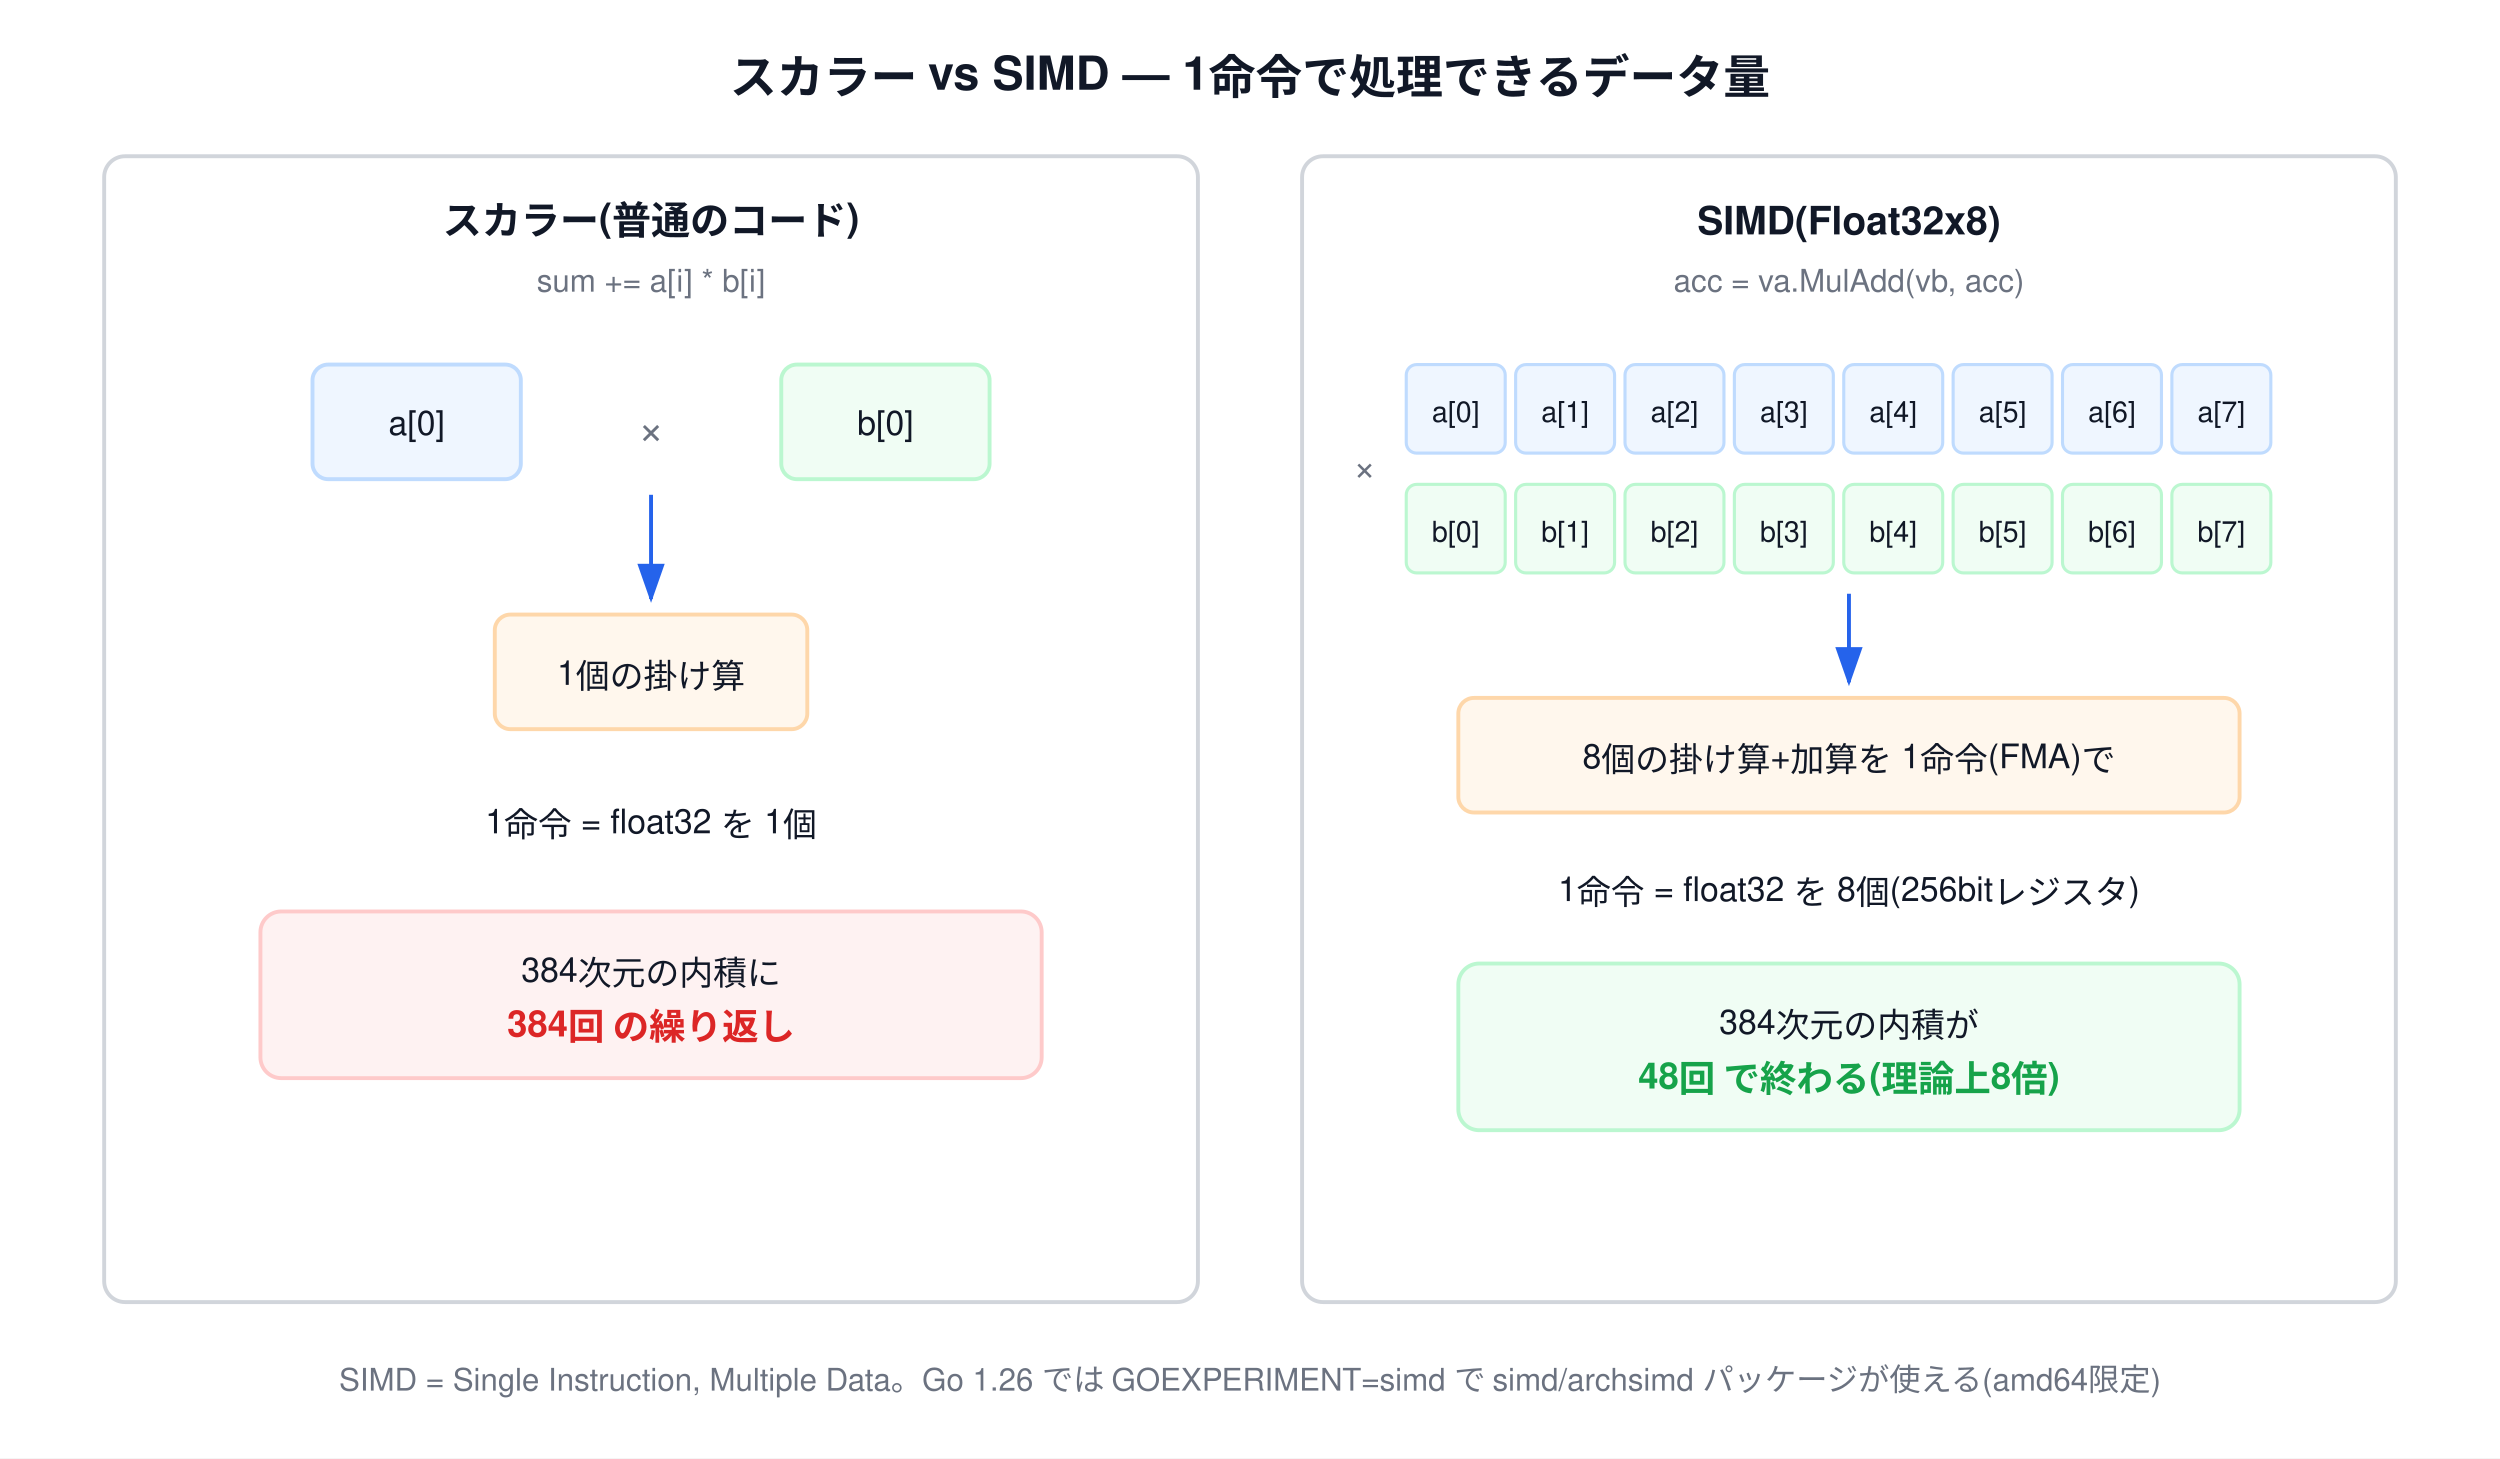
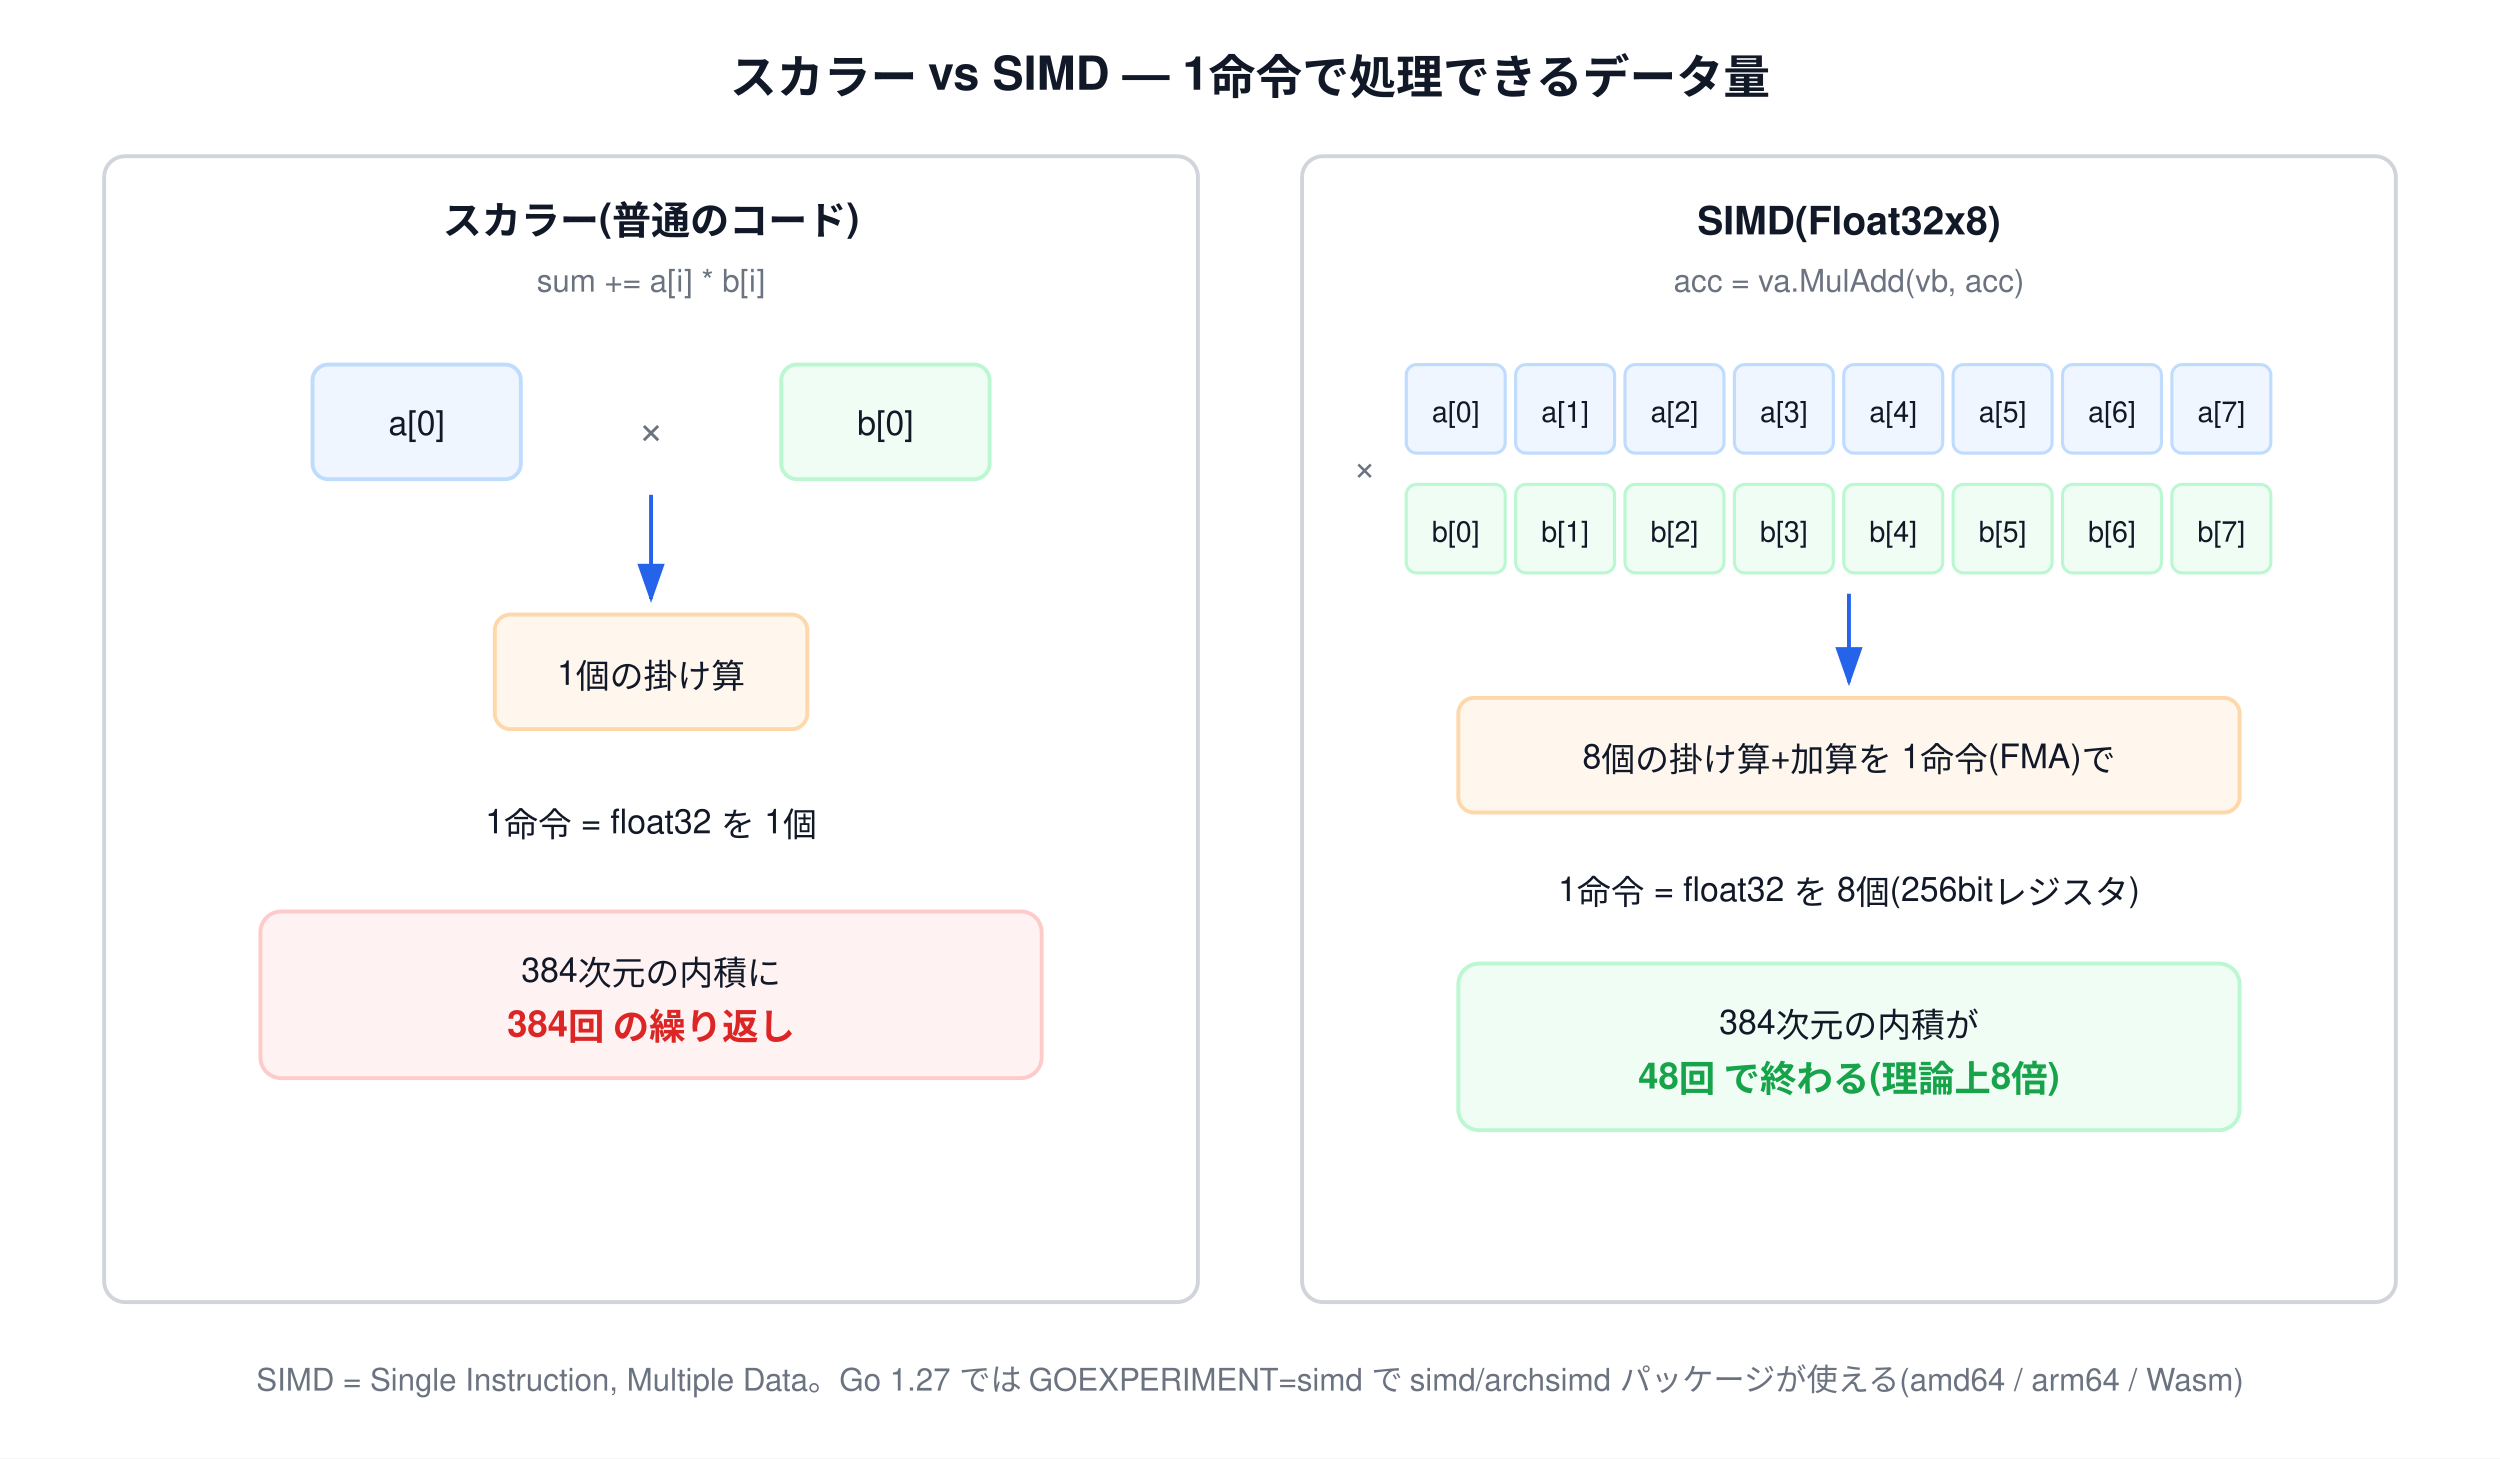
<svg xmlns="http://www.w3.org/2000/svg" viewBox="0 0 960 560">
  <defs>
    <marker id="ab" markerWidth="10" markerHeight="7" refX="9" refY="3.5" orient="auto">
      <polygon points="0 0, 10 3.5, 0 7" fill="#2563eb" />
    </marker>
  </defs>
  <style>text{font-family:'Helvetica Neue', Helvetica, Arial, 'Hiragino Sans', 'Hiragino Kaku Gothic ProN', sans-serif;}</style>
  <rect width="960" height="560" fill="#ffffff" />
  <text x="480" y="36" font-size="18" font-weight="600" fill="#111827" text-anchor="middle">スカラー vs SIMD — 1命令で処理できるデータ量</text>
  <rect x="40" y="60" width="420" height="440" rx="8" fill="#ffffff" stroke="#d1d5db" stroke-width="1.5" />
  <text x="250" y="90" font-size="15" font-weight="600" fill="#111827" text-anchor="middle">スカラー(普通のコード)</text>
  <text x="250" y="112" font-size="12" fill="#6b7280" text-anchor="middle">sum += a[i] * b[i]</text>
  <rect x="120" y="140" width="80" height="44" rx="6" fill="#eff6ff" stroke="#bfdbfe" stroke-width="1.5" />
  <text x="160" y="167" font-size="13" fill="#111827" text-anchor="middle">a[0]</text>
  <rect x="300" y="140" width="80" height="44" rx="6" fill="#f0fdf4" stroke="#bbf7d0" stroke-width="1.5" />
  <text x="340" y="167" font-size="13" fill="#111827" text-anchor="middle">b[0]</text>
  <text x="250" y="170" font-size="16" fill="#6b7280" text-anchor="middle">×</text>
  <line x1="250" y1="190" x2="250" y2="230" stroke="#2563eb" stroke-width="1.5" marker-end="url(#ab)" />
  <rect x="190" y="236" width="120" height="44" rx="6" fill="#fff7ed" stroke="#fed7aa" stroke-width="1.5" />
  <text x="250" y="263" font-size="13" fill="#111827" text-anchor="middle">1個の掛け算</text>
  <text x="250" y="320" font-size="13" fill="#111827" text-anchor="middle">1命令 = float32 を 1個</text>
  <rect x="100" y="350" width="300" height="64" rx="8" fill="#fef2f2" stroke="#fecaca" stroke-width="1.5" />
  <text x="250" y="377" font-size="13" fill="#111827" text-anchor="middle">384次元の内積に</text>
  <text x="250" y="398" font-size="14" font-weight="600" fill="#dc2626" text-anchor="middle">384回 の繰り返し</text>
  <rect x="500" y="60" width="420" height="440" rx="8" fill="#ffffff" stroke="#d1d5db" stroke-width="1.5" />
  <text x="710" y="90" font-size="15" font-weight="600" fill="#111827" text-anchor="middle">SIMD(Float32x8)</text>
  <text x="710" y="112" font-size="12" fill="#6b7280" text-anchor="middle">acc = va.MulAdd(vb, acc)</text>
  <rect x="540" y="140" width="38" height="34" rx="4" fill="#eff6ff" stroke="#bfdbfe" stroke-width="1.2" />
  <text x="559" y="162" font-size="11" fill="#111827" text-anchor="middle">a[0]</text>
  <rect x="582" y="140" width="38" height="34" rx="4" fill="#eff6ff" stroke="#bfdbfe" stroke-width="1.2" />
  <text x="601" y="162" font-size="11" fill="#111827" text-anchor="middle">a[1]</text>
  <rect x="624" y="140" width="38" height="34" rx="4" fill="#eff6ff" stroke="#bfdbfe" stroke-width="1.2" />
  <text x="643" y="162" font-size="11" fill="#111827" text-anchor="middle">a[2]</text>
  <rect x="666" y="140" width="38" height="34" rx="4" fill="#eff6ff" stroke="#bfdbfe" stroke-width="1.2" />
  <text x="685" y="162" font-size="11" fill="#111827" text-anchor="middle">a[3]</text>
  <rect x="708" y="140" width="38" height="34" rx="4" fill="#eff6ff" stroke="#bfdbfe" stroke-width="1.2" />
  <text x="727" y="162" font-size="11" fill="#111827" text-anchor="middle">a[4]</text>
  <rect x="750" y="140" width="38" height="34" rx="4" fill="#eff6ff" stroke="#bfdbfe" stroke-width="1.2" />
  <text x="769" y="162" font-size="11" fill="#111827" text-anchor="middle">a[5]</text>
  <rect x="792" y="140" width="38" height="34" rx="4" fill="#eff6ff" stroke="#bfdbfe" stroke-width="1.2" />
  <text x="811" y="162" font-size="11" fill="#111827" text-anchor="middle">a[6]</text>
  <rect x="834" y="140" width="38" height="34" rx="4" fill="#eff6ff" stroke="#bfdbfe" stroke-width="1.2" />
  <text x="853" y="162" font-size="11" fill="#111827" text-anchor="middle">a[7]</text>
  <rect x="540" y="186" width="38" height="34" rx="4" fill="#f0fdf4" stroke="#bbf7d0" stroke-width="1.2" />
  <text x="559" y="208" font-size="11" fill="#111827" text-anchor="middle">b[0]</text>
  <rect x="582" y="186" width="38" height="34" rx="4" fill="#f0fdf4" stroke="#bbf7d0" stroke-width="1.2" />
  <text x="601" y="208" font-size="11" fill="#111827" text-anchor="middle">b[1]</text>
  <rect x="624" y="186" width="38" height="34" rx="4" fill="#f0fdf4" stroke="#bbf7d0" stroke-width="1.2" />
  <text x="643" y="208" font-size="11" fill="#111827" text-anchor="middle">b[2]</text>
  <rect x="666" y="186" width="38" height="34" rx="4" fill="#f0fdf4" stroke="#bbf7d0" stroke-width="1.2" />
  <text x="685" y="208" font-size="11" fill="#111827" text-anchor="middle">b[3]</text>
  <rect x="708" y="186" width="38" height="34" rx="4" fill="#f0fdf4" stroke="#bbf7d0" stroke-width="1.2" />
  <text x="727" y="208" font-size="11" fill="#111827" text-anchor="middle">b[4]</text>
  <rect x="750" y="186" width="38" height="34" rx="4" fill="#f0fdf4" stroke="#bbf7d0" stroke-width="1.2" />
  <text x="769" y="208" font-size="11" fill="#111827" text-anchor="middle">b[5]</text>
  <rect x="792" y="186" width="38" height="34" rx="4" fill="#f0fdf4" stroke="#bbf7d0" stroke-width="1.2" />
  <text x="811" y="208" font-size="11" fill="#111827" text-anchor="middle">b[6]</text>
  <rect x="834" y="186" width="38" height="34" rx="4" fill="#f0fdf4" stroke="#bbf7d0" stroke-width="1.2" />
  <text x="853" y="208" font-size="11" fill="#111827" text-anchor="middle">b[7]</text>
  <text x="524" y="184" font-size="14" fill="#6b7280" text-anchor="middle">×</text>
  <line x1="710" y1="228" x2="710" y2="262" stroke="#2563eb" stroke-width="1.5" marker-end="url(#ab)" />
  <rect x="560" y="268" width="300" height="44" rx="6" fill="#fff7ed" stroke="#fed7aa" stroke-width="1.5" />
  <text x="710" y="295" font-size="13" fill="#111827" text-anchor="middle">8個の掛け算+加算を 1命令(FMA)で</text>
  <text x="710" y="346" font-size="13" fill="#111827" text-anchor="middle">1命令 = float32 を 8個(256bitレジスタ)</text>
  <rect x="560" y="370" width="300" height="64" rx="8" fill="#f0fdf4" stroke="#bbf7d0" stroke-width="1.5" />
  <text x="710" y="397" font-size="13" fill="#111827" text-anchor="middle">384次元の内積が</text>
  <text x="710" y="418" font-size="14" font-weight="600" fill="#16a34a" text-anchor="middle">48回 で終わる(理論上8倍)</text>
-   <text x="480" y="534" font-size="12" fill="#6b7280" text-anchor="middle">SIMD = Single Instruction, Multiple Data。Go 1.26 では GOEXPERIMENT=simd で simd/archsimd パッケージが使える(amd64限定)</text>
+   <text x="480" y="534" font-size="12" fill="#6b7280" text-anchor="middle">SIMD = Single Instruction, Multiple Data。Go 1.27 では GOEXPERIMENT=simd で simd/archsimd パッケージが使える(amd64 / arm64 / Wasm)</text>
</svg>
